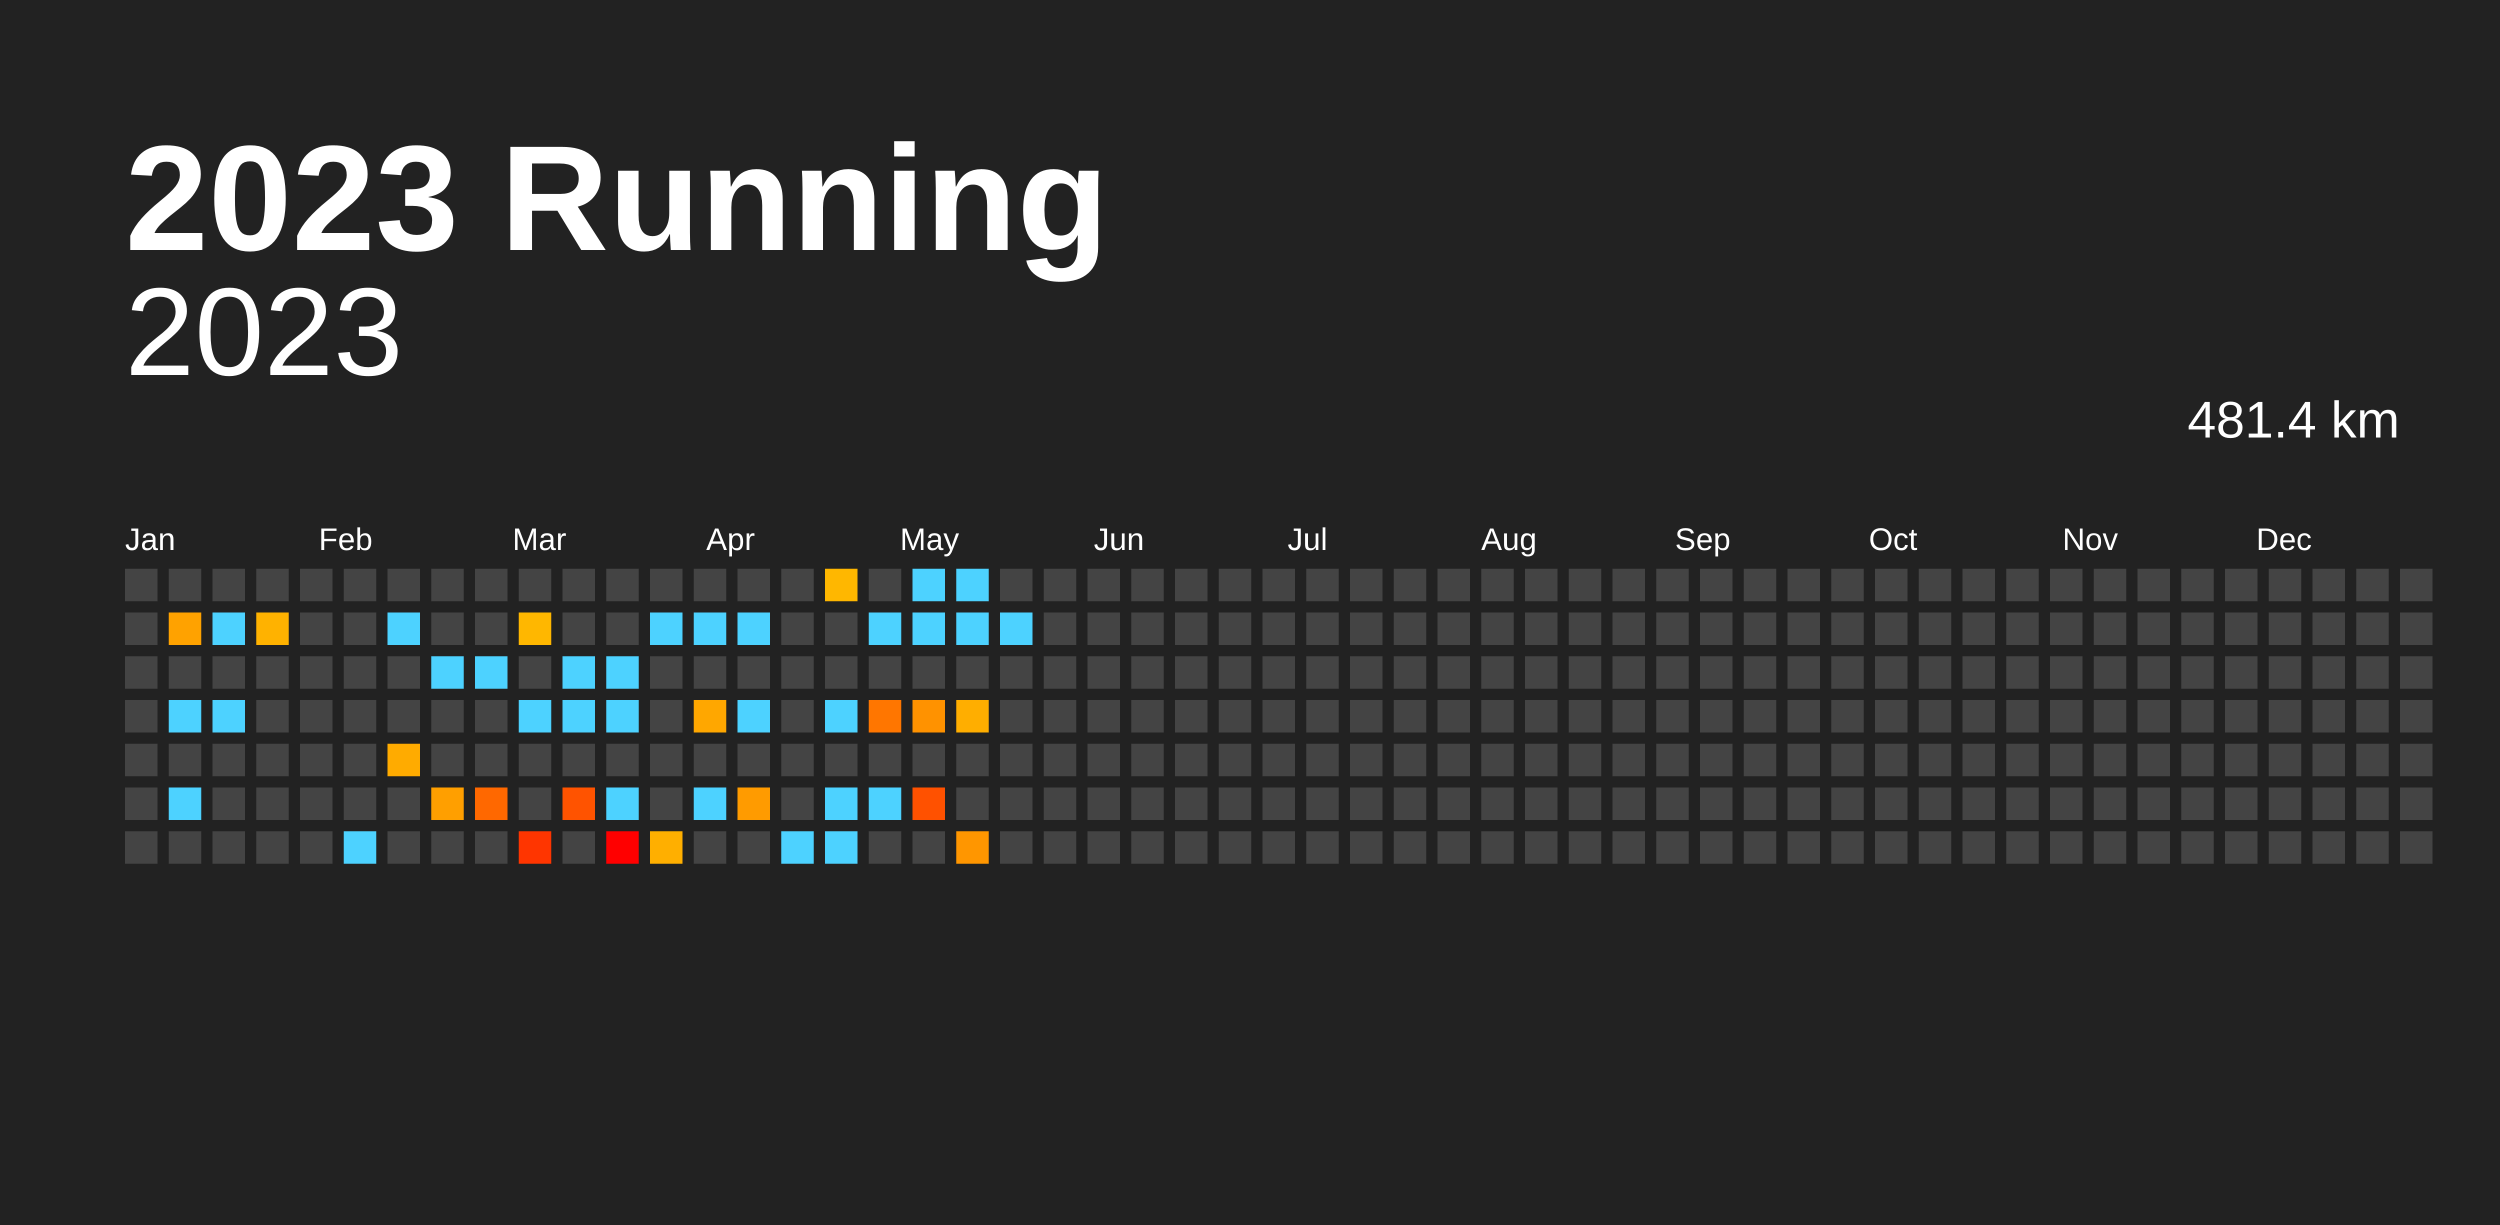
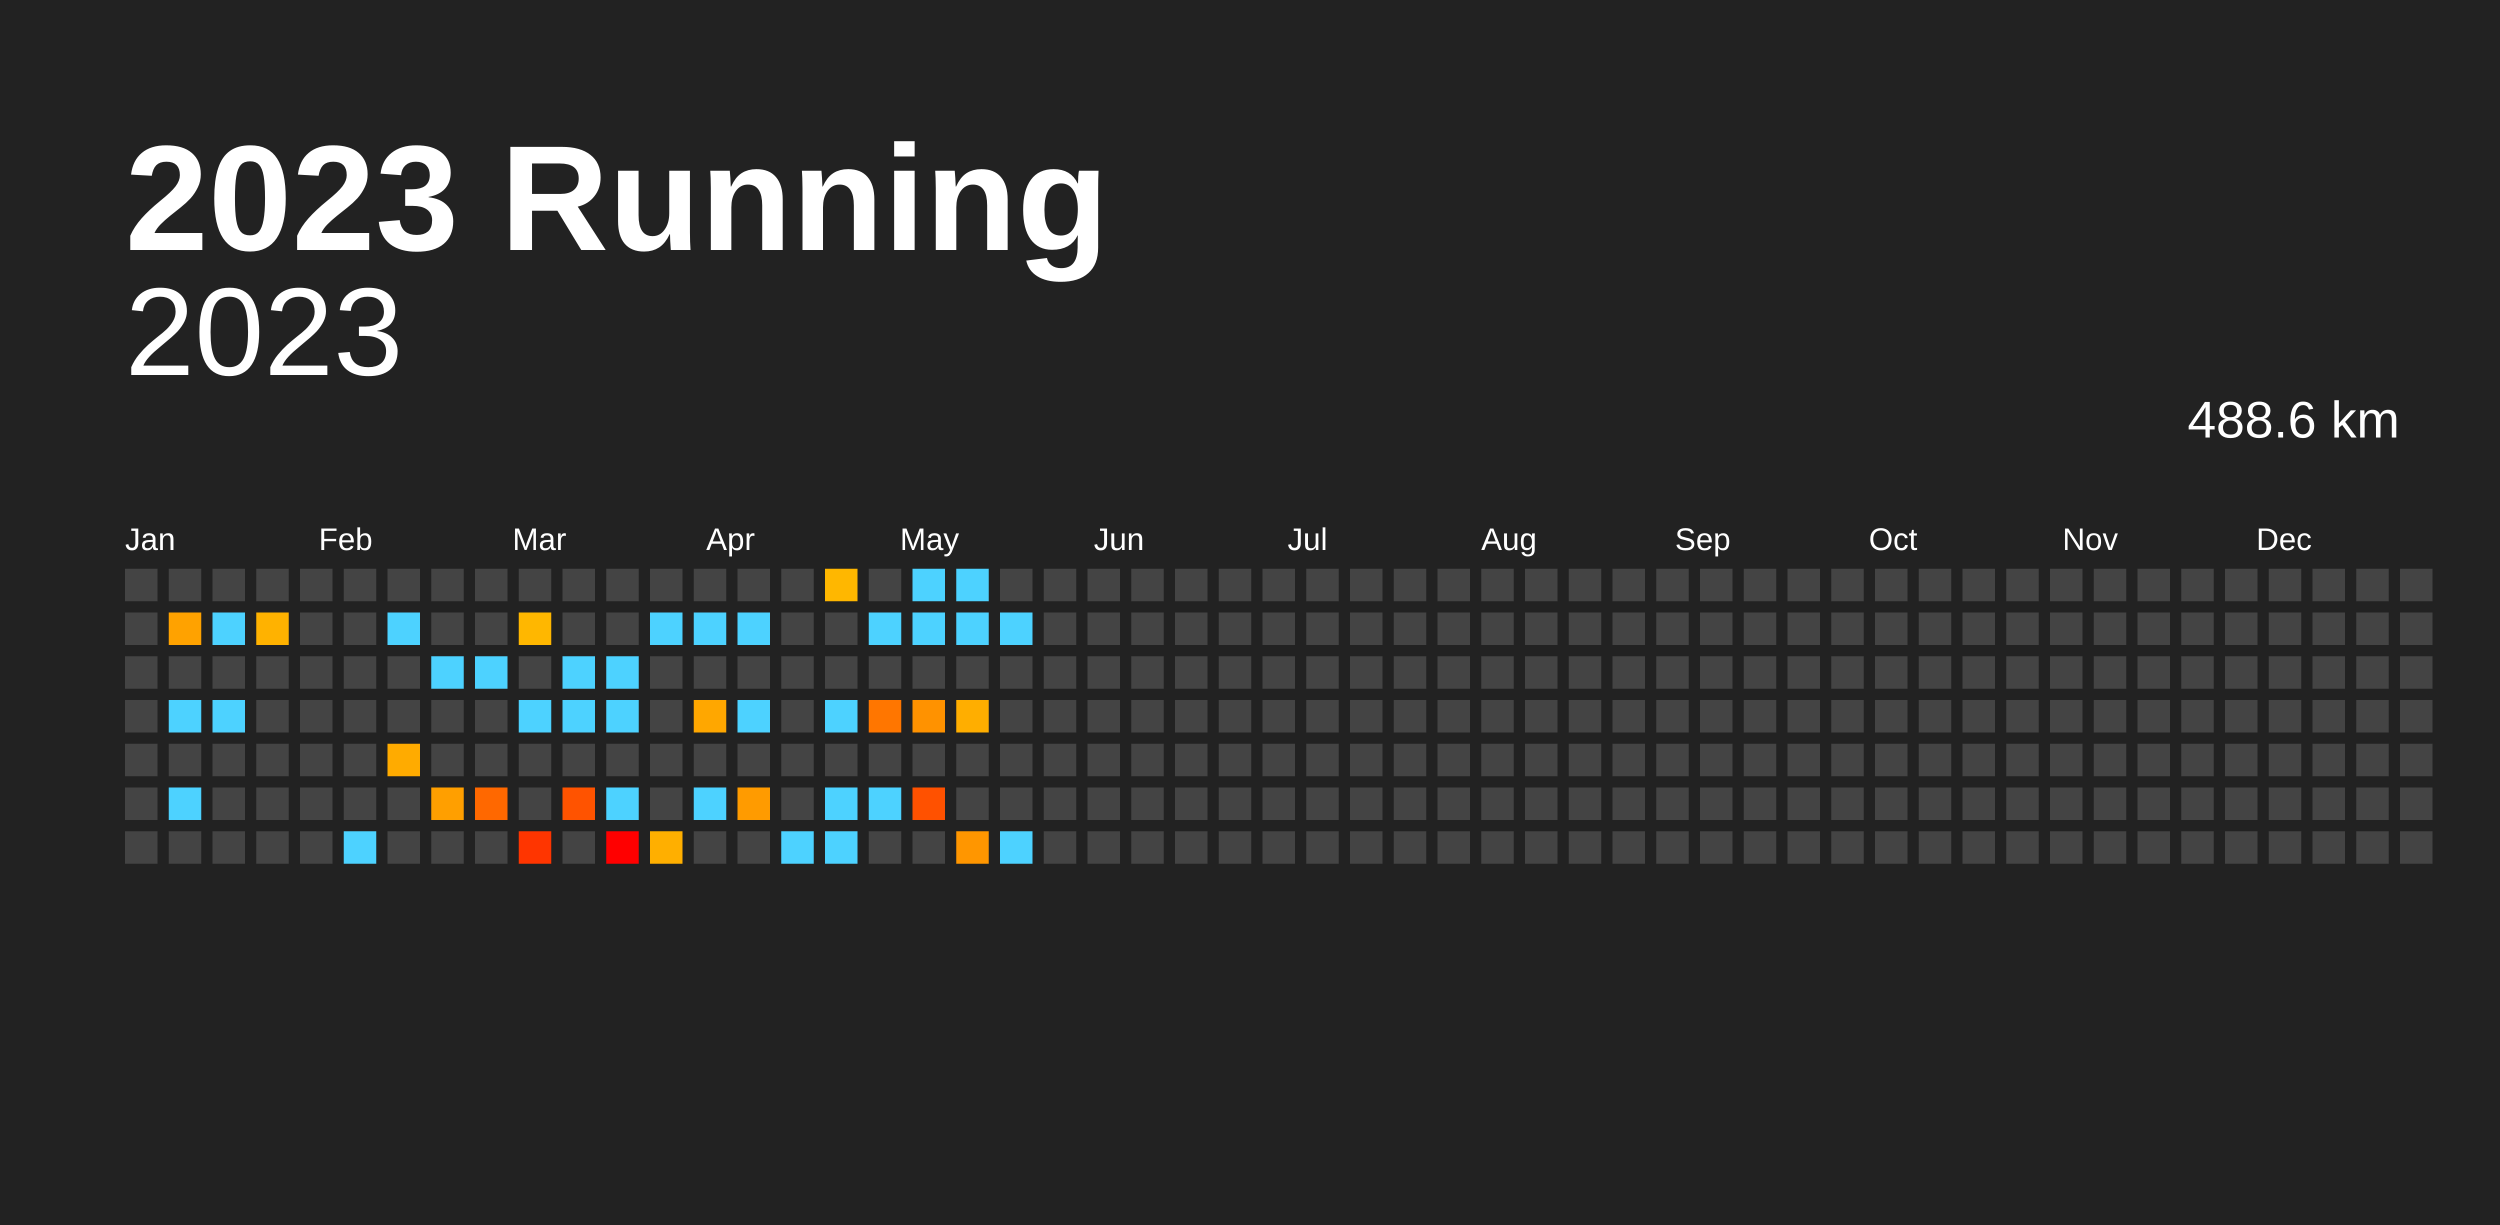
<svg xmlns="http://www.w3.org/2000/svg" baseProfile="full" height="98mm" version="1.1" viewBox="0,0,200,98" width="200mm">
  <defs />
  <rect fill="#222222" height="98" width="200" x="0" y="0" />
  <text fill="#FFFFFF" style="font-size:12px; font-family:Arial; font-weight:bold;" x="10" y="20">2023 Running</text>
  <text alignment-baseline="hanging" fill="#FFFFFF" style="font-size:10.0px; font-family:Arial;" x="10" y="30">2023</text>
-   <text alignment-baseline="hanging" fill="#FFFFFF" style="font-size:4.125px; font-family:Arial;" x="175" y="35">481.4 km</text>
+   <text alignment-baseline="hanging" fill="#FFFFFF" style="font-size:4.125px; font-family:Arial;" x="175" y="35">488.6 km</text>
  <text fill="#FFFFFF" style="font-size:2.5px; font-family:Arial" x="10.0" y="44">Jan</text>
  <text fill="#FFFFFF" style="font-size:2.5px; font-family:Arial" x="25.5" y="44">Feb</text>
  <text fill="#FFFFFF" style="font-size:2.5px; font-family:Arial" x="41.0" y="44">Mar</text>
  <text fill="#FFFFFF" style="font-size:2.5px; font-family:Arial" x="56.5" y="44">Apr</text>
  <text fill="#FFFFFF" style="font-size:2.5px; font-family:Arial" x="72.0" y="44">May</text>
  <text fill="#FFFFFF" style="font-size:2.5px; font-family:Arial" x="87.5" y="44">Jun</text>
  <text fill="#FFFFFF" style="font-size:2.5px; font-family:Arial" x="103.0" y="44">Jul</text>
  <text fill="#FFFFFF" style="font-size:2.5px; font-family:Arial" x="118.5" y="44">Aug</text>
  <text fill="#FFFFFF" style="font-size:2.5px; font-family:Arial" x="134.0" y="44">Sep</text>
  <text fill="#FFFFFF" style="font-size:2.5px; font-family:Arial" x="149.5" y="44">Oct</text>
  <text fill="#FFFFFF" style="font-size:2.5px; font-family:Arial" x="165.0" y="44">Nov</text>
  <text fill="#FFFFFF" style="font-size:2.5px; font-family:Arial" x="180.5" y="44">Dec</text>
  <rect fill="#444444" height="2.6" width="2.6" x="10.0" y="45.5" />
  <rect fill="#444444" height="2.6" width="2.6" x="10.0" y="49.0" />
  <rect fill="#444444" height="2.6" width="2.6" x="10.0" y="52.5" />
  <rect fill="#444444" height="2.6" width="2.6" x="10.0" y="56.0" />
  <rect fill="#444444" height="2.6" width="2.6" x="10.0" y="59.5" />
  <rect fill="#444444" height="2.6" width="2.6" x="10.0" y="63.0" />
  <rect fill="#444444" height="2.6" width="2.6" x="10.0" y="66.5" />
  <rect fill="#444444" height="2.6" width="2.6" x="13.5" y="45.5" />
  <rect fill="#ffa200" height="2.6" width="2.6" x="13.5" y="49.0" />
  <rect fill="#444444" height="2.6" width="2.6" x="13.5" y="52.5" />
  <rect fill="#4dd2ff" height="2.6" width="2.6" x="13.5" y="56.0" />
  <rect fill="#444444" height="2.6" width="2.6" x="13.5" y="59.5" />
  <rect fill="#4dd2ff" height="2.6" width="2.6" x="13.5" y="63.0" />
  <rect fill="#444444" height="2.6" width="2.6" x="13.5" y="66.5" />
  <rect fill="#444444" height="2.6" width="2.6" x="17.0" y="45.5" />
  <rect fill="#4dd2ff" height="2.6" width="2.6" x="17.0" y="49.0" />
  <rect fill="#444444" height="2.6" width="2.6" x="17.0" y="52.5" />
  <rect fill="#4dd2ff" height="2.6" width="2.6" x="17.0" y="56.0" />
  <rect fill="#444444" height="2.6" width="2.6" x="17.0" y="59.5" />
  <rect fill="#444444" height="2.6" width="2.6" x="17.0" y="63.0" />
  <rect fill="#444444" height="2.6" width="2.6" x="17.0" y="66.5" />
  <rect fill="#444444" height="2.6" width="2.6" x="20.5" y="45.5" />
  <rect fill="#ffb200" height="2.6" width="2.6" x="20.5" y="49.0" />
  <rect fill="#444444" height="2.6" width="2.6" x="20.5" y="52.5" />
  <rect fill="#444444" height="2.6" width="2.6" x="20.5" y="56.0" />
  <rect fill="#444444" height="2.6" width="2.6" x="20.5" y="59.5" />
  <rect fill="#444444" height="2.6" width="2.6" x="20.5" y="63.0" />
  <rect fill="#444444" height="2.6" width="2.6" x="20.5" y="66.5" />
  <rect fill="#444444" height="2.6" width="2.6" x="24.0" y="45.5" />
  <rect fill="#444444" height="2.6" width="2.6" x="24.0" y="49.0" />
  <rect fill="#444444" height="2.6" width="2.6" x="24.0" y="52.5" />
  <rect fill="#444444" height="2.6" width="2.6" x="24.0" y="56.0" />
  <rect fill="#444444" height="2.6" width="2.6" x="24.0" y="59.5" />
  <rect fill="#444444" height="2.6" width="2.6" x="24.0" y="63.0" />
  <rect fill="#444444" height="2.6" width="2.6" x="24.0" y="66.5" />
  <rect fill="#444444" height="2.6" width="2.6" x="27.5" y="45.5" />
  <rect fill="#444444" height="2.6" width="2.6" x="27.5" y="49.0" />
  <rect fill="#444444" height="2.6" width="2.6" x="27.5" y="52.5" />
  <rect fill="#444444" height="2.6" width="2.6" x="27.5" y="56.0" />
  <rect fill="#444444" height="2.6" width="2.6" x="27.5" y="59.5" />
  <rect fill="#444444" height="2.6" width="2.6" x="27.5" y="63.0" />
  <rect fill="#4dd2ff" height="2.6" width="2.6" x="27.5" y="66.5" />
  <rect fill="#444444" height="2.6" width="2.6" x="31.0" y="45.5" />
  <rect fill="#4dd2ff" height="2.6" width="2.6" x="31.0" y="49.0" />
  <rect fill="#444444" height="2.6" width="2.6" x="31.0" y="52.5" />
  <rect fill="#444444" height="2.6" width="2.6" x="31.0" y="56.0" />
  <rect fill="#ffab00" height="2.6" width="2.6" x="31.0" y="59.5" />
  <rect fill="#444444" height="2.6" width="2.6" x="31.0" y="63.0" />
  <rect fill="#444444" height="2.6" width="2.6" x="31.0" y="66.5" />
  <rect fill="#444444" height="2.6" width="2.6" x="34.5" y="45.5" />
  <rect fill="#444444" height="2.6" width="2.6" x="34.5" y="49.0" />
  <rect fill="#4dd2ff" height="2.6" width="2.6" x="34.5" y="52.5" />
  <rect fill="#444444" height="2.6" width="2.6" x="34.5" y="56.0" />
  <rect fill="#444444" height="2.6" width="2.6" x="34.5" y="59.5" />
  <rect fill="#ff9f00" height="2.6" width="2.6" x="34.5" y="63.0" />
  <rect fill="#444444" height="2.6" width="2.6" x="34.5" y="66.5" />
  <rect fill="#444444" height="2.6" width="2.6" x="38.0" y="45.5" />
  <rect fill="#444444" height="2.6" width="2.6" x="38.0" y="49.0" />
  <rect fill="#4dd2ff" height="2.6" width="2.6" x="38.0" y="52.5" />
  <rect fill="#444444" height="2.6" width="2.6" x="38.0" y="56.0" />
  <rect fill="#444444" height="2.6" width="2.6" x="38.0" y="59.5" />
  <rect fill="#ff6800" height="2.6" width="2.6" x="38.0" y="63.0" />
  <rect fill="#444444" height="2.6" width="2.6" x="38.0" y="66.5" />
  <rect fill="#444444" height="2.6" width="2.6" x="41.5" y="45.5" />
  <rect fill="#ffb700" height="2.6" width="2.6" x="41.5" y="49.0" />
  <rect fill="#444444" height="2.6" width="2.6" x="41.5" y="52.5" />
  <rect fill="#4dd2ff" height="2.6" width="2.6" x="41.5" y="56.0" />
  <rect fill="#444444" height="2.6" width="2.6" x="41.5" y="59.5" />
  <rect fill="#444444" height="2.6" width="2.6" x="41.5" y="63.0" />
  <rect fill="#ff3500" height="2.6" width="2.6" x="41.5" y="66.5" />
  <rect fill="#444444" height="2.6" width="2.6" x="45.0" y="45.5" />
  <rect fill="#444444" height="2.6" width="2.6" x="45.0" y="49.0" />
  <rect fill="#4dd2ff" height="2.6" width="2.6" x="45.0" y="52.5" />
  <rect fill="#4dd2ff" height="2.6" width="2.6" x="45.0" y="56.0" />
  <rect fill="#444444" height="2.6" width="2.6" x="45.0" y="59.5" />
  <rect fill="#ff5300" height="2.6" width="2.6" x="45.0" y="63.0" />
  <rect fill="#444444" height="2.6" width="2.6" x="45.0" y="66.5" />
  <rect fill="#444444" height="2.6" width="2.6" x="48.5" y="45.5" />
  <rect fill="#444444" height="2.6" width="2.6" x="48.5" y="49.0" />
  <rect fill="#4dd2ff" height="2.6" width="2.6" x="48.5" y="52.5" />
  <rect fill="#4dd2ff" height="2.6" width="2.6" x="48.5" y="56.0" />
  <rect fill="#444444" height="2.6" width="2.6" x="48.5" y="59.5" />
  <rect fill="#4dd2ff" height="2.6" width="2.6" x="48.5" y="63.0" />
  <rect fill="red" height="2.6" width="2.6" x="48.5" y="66.5" />
  <rect fill="#444444" height="2.6" width="2.6" x="52.0" y="45.5" />
  <rect fill="#4dd2ff" height="2.6" width="2.6" x="52.0" y="49.0" />
  <rect fill="#444444" height="2.6" width="2.6" x="52.0" y="52.5" />
  <rect fill="#444444" height="2.6" width="2.6" x="52.0" y="56.0" />
  <rect fill="#444444" height="2.6" width="2.6" x="52.0" y="59.5" />
  <rect fill="#444444" height="2.6" width="2.6" x="52.0" y="63.0" />
  <rect fill="#ffaf00" height="2.6" width="2.6" x="52.0" y="66.5" />
  <rect fill="#444444" height="2.6" width="2.6" x="55.5" y="45.5" />
  <rect fill="#4dd2ff" height="2.6" width="2.6" x="55.5" y="49.0" />
  <rect fill="#444444" height="2.6" width="2.6" x="55.5" y="52.5" />
  <rect fill="#ffa700" height="2.6" width="2.6" x="55.5" y="56.0" />
  <rect fill="#444444" height="2.6" width="2.6" x="55.5" y="59.5" />
  <rect fill="#4dd2ff" height="2.6" width="2.6" x="55.5" y="63.0" />
  <rect fill="#444444" height="2.6" width="2.6" x="55.5" y="66.5" />
  <rect fill="#444444" height="2.6" width="2.6" x="59.0" y="45.5" />
  <rect fill="#4dd2ff" height="2.6" width="2.6" x="59.0" y="49.0" />
  <rect fill="#444444" height="2.6" width="2.6" x="59.0" y="52.5" />
  <rect fill="#4dd2ff" height="2.6" width="2.6" x="59.0" y="56.0" />
  <rect fill="#444444" height="2.6" width="2.6" x="59.0" y="59.5" />
  <rect fill="#ff9b00" height="2.6" width="2.6" x="59.0" y="63.0" />
  <rect fill="#444444" height="2.6" width="2.6" x="59.0" y="66.5" />
  <rect fill="#444444" height="2.6" width="2.6" x="62.5" y="45.5" />
  <rect fill="#444444" height="2.6" width="2.6" x="62.5" y="49.0" />
  <rect fill="#444444" height="2.6" width="2.6" x="62.5" y="52.5" />
  <rect fill="#444444" height="2.6" width="2.6" x="62.5" y="56.0" />
  <rect fill="#444444" height="2.6" width="2.6" x="62.5" y="59.5" />
  <rect fill="#444444" height="2.6" width="2.6" x="62.5" y="63.0" />
  <rect fill="#4dd2ff" height="2.6" width="2.6" x="62.5" y="66.5" />
  <rect fill="#ffb700" height="2.6" width="2.6" x="66.0" y="45.5" />
  <rect fill="#444444" height="2.6" width="2.6" x="66.0" y="49.0" />
  <rect fill="#444444" height="2.6" width="2.6" x="66.0" y="52.5" />
  <rect fill="#4dd2ff" height="2.6" width="2.6" x="66.0" y="56.0" />
  <rect fill="#444444" height="2.6" width="2.6" x="66.0" y="59.5" />
  <rect fill="#4dd2ff" height="2.6" width="2.6" x="66.0" y="63.0" />
  <rect fill="#4dd2ff" height="2.6" width="2.6" x="66.0" y="66.5" />
  <rect fill="#444444" height="2.6" width="2.6" x="69.5" y="45.5" />
  <rect fill="#4dd2ff" height="2.6" width="2.6" x="69.5" y="49.0" />
  <rect fill="#444444" height="2.6" width="2.6" x="69.5" y="52.5" />
  <rect fill="#ff7600" height="2.6" width="2.6" x="69.5" y="56.0" />
  <rect fill="#444444" height="2.6" width="2.6" x="69.5" y="59.5" />
  <rect fill="#4dd2ff" height="2.6" width="2.6" x="69.5" y="63.0" />
  <rect fill="#444444" height="2.6" width="2.6" x="69.5" y="66.5" />
  <rect fill="#4dd2ff" height="2.6" width="2.6" x="73.0" y="45.5" />
  <rect fill="#4dd2ff" height="2.6" width="2.6" x="73.0" y="49.0" />
  <rect fill="#444444" height="2.6" width="2.6" x="73.0" y="52.5" />
  <rect fill="#ff9200" height="2.6" width="2.6" x="73.0" y="56.0" />
  <rect fill="#444444" height="2.6" width="2.6" x="73.0" y="59.5" />
  <rect fill="#ff5100" height="2.6" width="2.6" x="73.0" y="63.0" />
  <rect fill="#444444" height="2.6" width="2.6" x="73.0" y="66.5" />
  <rect fill="#4dd2ff" height="2.6" width="2.6" x="76.5" y="45.5" />
  <rect fill="#4dd2ff" height="2.6" width="2.6" x="76.5" y="49.0" />
  <rect fill="#444444" height="2.6" width="2.6" x="76.5" y="52.5" />
  <rect fill="#ffae00" height="2.6" width="2.6" x="76.5" y="56.0" />
  <rect fill="#444444" height="2.6" width="2.6" x="76.5" y="59.5" />
  <rect fill="#444444" height="2.6" width="2.6" x="76.5" y="63.0" />
  <rect fill="#ff9600" height="2.6" width="2.6" x="76.5" y="66.5" />
  <rect fill="#444444" height="2.6" width="2.6" x="80.0" y="45.5" />
  <rect fill="#4dd2ff" height="2.6" width="2.6" x="80.0" y="49.0" />
  <rect fill="#444444" height="2.6" width="2.6" x="80.0" y="52.5" />
  <rect fill="#444444" height="2.6" width="2.6" x="80.0" y="56.0" />
  <rect fill="#444444" height="2.6" width="2.6" x="80.0" y="59.5" />
  <rect fill="#444444" height="2.6" width="2.6" x="80.0" y="63.0" />
-   <rect fill="#444444" height="2.6" width="2.6" x="80.0" y="66.5" />
+   <rect fill="#4dd2ff" height="2.6" width="2.6" x="80.0" y="66.5" />
  <rect fill="#444444" height="2.6" width="2.6" x="83.5" y="45.5" />
  <rect fill="#444444" height="2.6" width="2.6" x="83.5" y="49.0" />
  <rect fill="#444444" height="2.6" width="2.6" x="83.5" y="52.5" />
  <rect fill="#444444" height="2.6" width="2.6" x="83.5" y="56.0" />
  <rect fill="#444444" height="2.6" width="2.6" x="83.5" y="59.5" />
  <rect fill="#444444" height="2.6" width="2.6" x="83.5" y="63.0" />
  <rect fill="#444444" height="2.6" width="2.6" x="83.5" y="66.5" />
  <rect fill="#444444" height="2.6" width="2.6" x="87.0" y="45.5" />
  <rect fill="#444444" height="2.6" width="2.6" x="87.0" y="49.0" />
  <rect fill="#444444" height="2.6" width="2.6" x="87.0" y="52.5" />
  <rect fill="#444444" height="2.6" width="2.6" x="87.0" y="56.0" />
  <rect fill="#444444" height="2.6" width="2.6" x="87.0" y="59.5" />
  <rect fill="#444444" height="2.6" width="2.6" x="87.0" y="63.0" />
  <rect fill="#444444" height="2.6" width="2.6" x="87.0" y="66.5" />
  <rect fill="#444444" height="2.6" width="2.6" x="90.5" y="45.5" />
  <rect fill="#444444" height="2.6" width="2.6" x="90.5" y="49.0" />
  <rect fill="#444444" height="2.6" width="2.6" x="90.5" y="52.5" />
  <rect fill="#444444" height="2.6" width="2.6" x="90.5" y="56.0" />
  <rect fill="#444444" height="2.6" width="2.6" x="90.5" y="59.5" />
  <rect fill="#444444" height="2.6" width="2.6" x="90.5" y="63.0" />
  <rect fill="#444444" height="2.6" width="2.6" x="90.5" y="66.5" />
  <rect fill="#444444" height="2.6" width="2.6" x="94.0" y="45.5" />
  <rect fill="#444444" height="2.6" width="2.6" x="94.0" y="49.0" />
  <rect fill="#444444" height="2.6" width="2.6" x="94.0" y="52.5" />
  <rect fill="#444444" height="2.6" width="2.6" x="94.0" y="56.0" />
  <rect fill="#444444" height="2.6" width="2.6" x="94.0" y="59.5" />
  <rect fill="#444444" height="2.6" width="2.6" x="94.0" y="63.0" />
  <rect fill="#444444" height="2.6" width="2.6" x="94.0" y="66.5" />
  <rect fill="#444444" height="2.6" width="2.6" x="97.5" y="45.5" />
  <rect fill="#444444" height="2.6" width="2.6" x="97.5" y="49.0" />
  <rect fill="#444444" height="2.6" width="2.6" x="97.5" y="52.5" />
  <rect fill="#444444" height="2.6" width="2.6" x="97.5" y="56.0" />
  <rect fill="#444444" height="2.6" width="2.6" x="97.5" y="59.5" />
  <rect fill="#444444" height="2.6" width="2.6" x="97.5" y="63.0" />
  <rect fill="#444444" height="2.6" width="2.6" x="97.5" y="66.5" />
  <rect fill="#444444" height="2.6" width="2.6" x="101.0" y="45.5" />
  <rect fill="#444444" height="2.6" width="2.6" x="101.0" y="49.0" />
  <rect fill="#444444" height="2.6" width="2.6" x="101.0" y="52.5" />
  <rect fill="#444444" height="2.6" width="2.6" x="101.0" y="56.0" />
  <rect fill="#444444" height="2.6" width="2.6" x="101.0" y="59.5" />
  <rect fill="#444444" height="2.6" width="2.6" x="101.0" y="63.0" />
  <rect fill="#444444" height="2.6" width="2.6" x="101.0" y="66.5" />
  <rect fill="#444444" height="2.6" width="2.6" x="104.5" y="45.5" />
  <rect fill="#444444" height="2.6" width="2.6" x="104.5" y="49.0" />
  <rect fill="#444444" height="2.6" width="2.6" x="104.5" y="52.5" />
  <rect fill="#444444" height="2.6" width="2.6" x="104.5" y="56.0" />
  <rect fill="#444444" height="2.6" width="2.6" x="104.5" y="59.5" />
  <rect fill="#444444" height="2.6" width="2.6" x="104.5" y="63.0" />
  <rect fill="#444444" height="2.6" width="2.6" x="104.5" y="66.5" />
  <rect fill="#444444" height="2.6" width="2.6" x="108.0" y="45.5" />
  <rect fill="#444444" height="2.6" width="2.6" x="108.0" y="49.0" />
  <rect fill="#444444" height="2.6" width="2.6" x="108.0" y="52.5" />
  <rect fill="#444444" height="2.6" width="2.6" x="108.0" y="56.0" />
  <rect fill="#444444" height="2.6" width="2.6" x="108.0" y="59.5" />
  <rect fill="#444444" height="2.6" width="2.6" x="108.0" y="63.0" />
  <rect fill="#444444" height="2.6" width="2.6" x="108.0" y="66.5" />
  <rect fill="#444444" height="2.6" width="2.6" x="111.5" y="45.5" />
  <rect fill="#444444" height="2.6" width="2.6" x="111.5" y="49.0" />
  <rect fill="#444444" height="2.6" width="2.6" x="111.5" y="52.5" />
  <rect fill="#444444" height="2.6" width="2.6" x="111.5" y="56.0" />
  <rect fill="#444444" height="2.6" width="2.6" x="111.5" y="59.5" />
  <rect fill="#444444" height="2.6" width="2.6" x="111.5" y="63.0" />
  <rect fill="#444444" height="2.6" width="2.6" x="111.5" y="66.5" />
  <rect fill="#444444" height="2.6" width="2.6" x="115.0" y="45.5" />
  <rect fill="#444444" height="2.6" width="2.6" x="115.0" y="49.0" />
  <rect fill="#444444" height="2.6" width="2.6" x="115.0" y="52.5" />
  <rect fill="#444444" height="2.6" width="2.6" x="115.0" y="56.0" />
  <rect fill="#444444" height="2.6" width="2.6" x="115.0" y="59.5" />
  <rect fill="#444444" height="2.6" width="2.6" x="115.0" y="63.0" />
  <rect fill="#444444" height="2.6" width="2.6" x="115.0" y="66.5" />
  <rect fill="#444444" height="2.6" width="2.6" x="118.5" y="45.5" />
  <rect fill="#444444" height="2.6" width="2.6" x="118.5" y="49.0" />
  <rect fill="#444444" height="2.6" width="2.6" x="118.5" y="52.5" />
  <rect fill="#444444" height="2.6" width="2.6" x="118.5" y="56.0" />
  <rect fill="#444444" height="2.6" width="2.6" x="118.5" y="59.5" />
  <rect fill="#444444" height="2.6" width="2.6" x="118.5" y="63.0" />
  <rect fill="#444444" height="2.6" width="2.6" x="118.5" y="66.5" />
  <rect fill="#444444" height="2.6" width="2.6" x="122.0" y="45.5" />
  <rect fill="#444444" height="2.6" width="2.6" x="122.0" y="49.0" />
  <rect fill="#444444" height="2.6" width="2.6" x="122.0" y="52.5" />
  <rect fill="#444444" height="2.6" width="2.6" x="122.0" y="56.0" />
  <rect fill="#444444" height="2.6" width="2.6" x="122.0" y="59.5" />
  <rect fill="#444444" height="2.6" width="2.6" x="122.0" y="63.0" />
  <rect fill="#444444" height="2.6" width="2.6" x="122.0" y="66.5" />
  <rect fill="#444444" height="2.6" width="2.6" x="125.5" y="45.5" />
  <rect fill="#444444" height="2.6" width="2.6" x="125.5" y="49.0" />
  <rect fill="#444444" height="2.6" width="2.6" x="125.5" y="52.5" />
  <rect fill="#444444" height="2.6" width="2.6" x="125.5" y="56.0" />
  <rect fill="#444444" height="2.6" width="2.6" x="125.5" y="59.5" />
  <rect fill="#444444" height="2.6" width="2.6" x="125.5" y="63.0" />
  <rect fill="#444444" height="2.6" width="2.6" x="125.5" y="66.5" />
  <rect fill="#444444" height="2.6" width="2.6" x="129.0" y="45.5" />
  <rect fill="#444444" height="2.6" width="2.6" x="129.0" y="49.0" />
  <rect fill="#444444" height="2.6" width="2.6" x="129.0" y="52.5" />
  <rect fill="#444444" height="2.6" width="2.6" x="129.0" y="56.0" />
  <rect fill="#444444" height="2.6" width="2.6" x="129.0" y="59.5" />
  <rect fill="#444444" height="2.6" width="2.6" x="129.0" y="63.0" />
  <rect fill="#444444" height="2.6" width="2.6" x="129.0" y="66.5" />
  <rect fill="#444444" height="2.6" width="2.6" x="132.5" y="45.5" />
  <rect fill="#444444" height="2.6" width="2.6" x="132.5" y="49.0" />
  <rect fill="#444444" height="2.6" width="2.6" x="132.5" y="52.5" />
  <rect fill="#444444" height="2.6" width="2.6" x="132.5" y="56.0" />
  <rect fill="#444444" height="2.6" width="2.6" x="132.5" y="59.5" />
  <rect fill="#444444" height="2.6" width="2.6" x="132.5" y="63.0" />
  <rect fill="#444444" height="2.6" width="2.6" x="132.5" y="66.5" />
  <rect fill="#444444" height="2.6" width="2.6" x="136.0" y="45.5" />
  <rect fill="#444444" height="2.6" width="2.6" x="136.0" y="49.0" />
  <rect fill="#444444" height="2.6" width="2.6" x="136.0" y="52.5" />
  <rect fill="#444444" height="2.6" width="2.6" x="136.0" y="56.0" />
  <rect fill="#444444" height="2.6" width="2.6" x="136.0" y="59.5" />
  <rect fill="#444444" height="2.6" width="2.6" x="136.0" y="63.0" />
  <rect fill="#444444" height="2.6" width="2.6" x="136.0" y="66.5" />
  <rect fill="#444444" height="2.6" width="2.6" x="139.5" y="45.5" />
  <rect fill="#444444" height="2.6" width="2.6" x="139.5" y="49.0" />
  <rect fill="#444444" height="2.6" width="2.6" x="139.5" y="52.5" />
  <rect fill="#444444" height="2.6" width="2.6" x="139.5" y="56.0" />
  <rect fill="#444444" height="2.6" width="2.6" x="139.5" y="59.5" />
  <rect fill="#444444" height="2.6" width="2.6" x="139.5" y="63.0" />
  <rect fill="#444444" height="2.6" width="2.6" x="139.5" y="66.5" />
  <rect fill="#444444" height="2.6" width="2.6" x="143.0" y="45.5" />
  <rect fill="#444444" height="2.6" width="2.6" x="143.0" y="49.0" />
  <rect fill="#444444" height="2.6" width="2.6" x="143.0" y="52.5" />
  <rect fill="#444444" height="2.6" width="2.6" x="143.0" y="56.0" />
  <rect fill="#444444" height="2.6" width="2.6" x="143.0" y="59.5" />
  <rect fill="#444444" height="2.6" width="2.6" x="143.0" y="63.0" />
  <rect fill="#444444" height="2.6" width="2.6" x="143.0" y="66.5" />
  <rect fill="#444444" height="2.6" width="2.6" x="146.5" y="45.5" />
  <rect fill="#444444" height="2.6" width="2.6" x="146.5" y="49.0" />
  <rect fill="#444444" height="2.6" width="2.6" x="146.5" y="52.5" />
  <rect fill="#444444" height="2.6" width="2.6" x="146.5" y="56.0" />
  <rect fill="#444444" height="2.6" width="2.6" x="146.5" y="59.5" />
  <rect fill="#444444" height="2.6" width="2.6" x="146.5" y="63.0" />
  <rect fill="#444444" height="2.6" width="2.6" x="146.5" y="66.5" />
  <rect fill="#444444" height="2.6" width="2.6" x="150.0" y="45.5" />
  <rect fill="#444444" height="2.6" width="2.6" x="150.0" y="49.0" />
  <rect fill="#444444" height="2.6" width="2.6" x="150.0" y="52.5" />
  <rect fill="#444444" height="2.6" width="2.6" x="150.0" y="56.0" />
  <rect fill="#444444" height="2.6" width="2.6" x="150.0" y="59.5" />
  <rect fill="#444444" height="2.6" width="2.6" x="150.0" y="63.0" />
  <rect fill="#444444" height="2.6" width="2.6" x="150.0" y="66.5" />
  <rect fill="#444444" height="2.6" width="2.6" x="153.5" y="45.5" />
  <rect fill="#444444" height="2.6" width="2.6" x="153.5" y="49.0" />
  <rect fill="#444444" height="2.6" width="2.6" x="153.5" y="52.5" />
  <rect fill="#444444" height="2.6" width="2.6" x="153.5" y="56.0" />
  <rect fill="#444444" height="2.6" width="2.6" x="153.5" y="59.5" />
  <rect fill="#444444" height="2.6" width="2.6" x="153.5" y="63.0" />
  <rect fill="#444444" height="2.6" width="2.6" x="153.5" y="66.5" />
  <rect fill="#444444" height="2.6" width="2.6" x="157.0" y="45.5" />
  <rect fill="#444444" height="2.6" width="2.6" x="157.0" y="49.0" />
  <rect fill="#444444" height="2.6" width="2.6" x="157.0" y="52.5" />
  <rect fill="#444444" height="2.6" width="2.6" x="157.0" y="56.0" />
  <rect fill="#444444" height="2.6" width="2.6" x="157.0" y="59.5" />
  <rect fill="#444444" height="2.6" width="2.6" x="157.0" y="63.0" />
  <rect fill="#444444" height="2.6" width="2.6" x="157.0" y="66.5" />
  <rect fill="#444444" height="2.6" width="2.6" x="160.5" y="45.5" />
  <rect fill="#444444" height="2.6" width="2.6" x="160.5" y="49.0" />
  <rect fill="#444444" height="2.6" width="2.6" x="160.5" y="52.5" />
  <rect fill="#444444" height="2.6" width="2.6" x="160.5" y="56.0" />
  <rect fill="#444444" height="2.6" width="2.6" x="160.5" y="59.5" />
  <rect fill="#444444" height="2.6" width="2.6" x="160.5" y="63.0" />
  <rect fill="#444444" height="2.6" width="2.6" x="160.5" y="66.5" />
  <rect fill="#444444" height="2.6" width="2.6" x="164.0" y="45.5" />
  <rect fill="#444444" height="2.6" width="2.6" x="164.0" y="49.0" />
  <rect fill="#444444" height="2.6" width="2.6" x="164.0" y="52.5" />
  <rect fill="#444444" height="2.6" width="2.6" x="164.0" y="56.0" />
  <rect fill="#444444" height="2.6" width="2.6" x="164.0" y="59.5" />
  <rect fill="#444444" height="2.6" width="2.6" x="164.0" y="63.0" />
  <rect fill="#444444" height="2.6" width="2.6" x="164.0" y="66.5" />
  <rect fill="#444444" height="2.6" width="2.6" x="167.5" y="45.5" />
  <rect fill="#444444" height="2.6" width="2.6" x="167.5" y="49.0" />
  <rect fill="#444444" height="2.6" width="2.6" x="167.5" y="52.5" />
  <rect fill="#444444" height="2.6" width="2.6" x="167.5" y="56.0" />
  <rect fill="#444444" height="2.6" width="2.6" x="167.5" y="59.5" />
  <rect fill="#444444" height="2.6" width="2.6" x="167.5" y="63.0" />
  <rect fill="#444444" height="2.6" width="2.6" x="167.5" y="66.5" />
  <rect fill="#444444" height="2.6" width="2.6" x="171.0" y="45.5" />
  <rect fill="#444444" height="2.6" width="2.6" x="171.0" y="49.0" />
  <rect fill="#444444" height="2.6" width="2.6" x="171.0" y="52.5" />
  <rect fill="#444444" height="2.6" width="2.6" x="171.0" y="56.0" />
  <rect fill="#444444" height="2.6" width="2.6" x="171.0" y="59.5" />
  <rect fill="#444444" height="2.6" width="2.6" x="171.0" y="63.0" />
  <rect fill="#444444" height="2.6" width="2.6" x="171.0" y="66.5" />
  <rect fill="#444444" height="2.6" width="2.6" x="174.5" y="45.5" />
  <rect fill="#444444" height="2.6" width="2.6" x="174.5" y="49.0" />
  <rect fill="#444444" height="2.6" width="2.6" x="174.5" y="52.5" />
  <rect fill="#444444" height="2.6" width="2.6" x="174.5" y="56.0" />
  <rect fill="#444444" height="2.6" width="2.6" x="174.5" y="59.5" />
  <rect fill="#444444" height="2.6" width="2.6" x="174.5" y="63.0" />
  <rect fill="#444444" height="2.6" width="2.6" x="174.5" y="66.5" />
  <rect fill="#444444" height="2.6" width="2.6" x="178.0" y="45.5" />
  <rect fill="#444444" height="2.6" width="2.6" x="178.0" y="49.0" />
  <rect fill="#444444" height="2.6" width="2.6" x="178.0" y="52.5" />
  <rect fill="#444444" height="2.6" width="2.6" x="178.0" y="56.0" />
  <rect fill="#444444" height="2.6" width="2.6" x="178.0" y="59.5" />
  <rect fill="#444444" height="2.6" width="2.6" x="178.0" y="63.0" />
  <rect fill="#444444" height="2.6" width="2.6" x="178.0" y="66.5" />
  <rect fill="#444444" height="2.6" width="2.6" x="181.5" y="45.5" />
  <rect fill="#444444" height="2.6" width="2.6" x="181.5" y="49.0" />
  <rect fill="#444444" height="2.6" width="2.6" x="181.5" y="52.5" />
  <rect fill="#444444" height="2.6" width="2.6" x="181.5" y="56.0" />
  <rect fill="#444444" height="2.6" width="2.6" x="181.5" y="59.5" />
  <rect fill="#444444" height="2.6" width="2.6" x="181.5" y="63.0" />
  <rect fill="#444444" height="2.6" width="2.6" x="181.5" y="66.5" />
  <rect fill="#444444" height="2.6" width="2.6" x="185.0" y="45.5" />
  <rect fill="#444444" height="2.6" width="2.6" x="185.0" y="49.0" />
  <rect fill="#444444" height="2.6" width="2.6" x="185.0" y="52.5" />
  <rect fill="#444444" height="2.6" width="2.6" x="185.0" y="56.0" />
  <rect fill="#444444" height="2.6" width="2.6" x="185.0" y="59.5" />
  <rect fill="#444444" height="2.6" width="2.6" x="185.0" y="63.0" />
  <rect fill="#444444" height="2.6" width="2.6" x="185.0" y="66.5" />
  <rect fill="#444444" height="2.6" width="2.6" x="188.5" y="45.5" />
  <rect fill="#444444" height="2.6" width="2.6" x="188.5" y="49.0" />
  <rect fill="#444444" height="2.6" width="2.6" x="188.5" y="52.5" />
  <rect fill="#444444" height="2.6" width="2.6" x="188.5" y="56.0" />
  <rect fill="#444444" height="2.6" width="2.6" x="188.5" y="59.5" />
  <rect fill="#444444" height="2.6" width="2.6" x="188.5" y="63.0" />
  <rect fill="#444444" height="2.6" width="2.6" x="188.5" y="66.5" />
  <rect fill="#444444" height="2.6" width="2.6" x="192.0" y="45.5" />
  <rect fill="#444444" height="2.6" width="2.6" x="192.0" y="49.0" />
  <rect fill="#444444" height="2.6" width="2.6" x="192.0" y="52.5" />
  <rect fill="#444444" height="2.6" width="2.6" x="192.0" y="56.0" />
  <rect fill="#444444" height="2.6" width="2.6" x="192.0" y="59.5" />
  <rect fill="#444444" height="2.6" width="2.6" x="192.0" y="63.0" />
  <rect fill="#444444" height="2.6" width="2.6" x="192.0" y="66.5" />
</svg>
